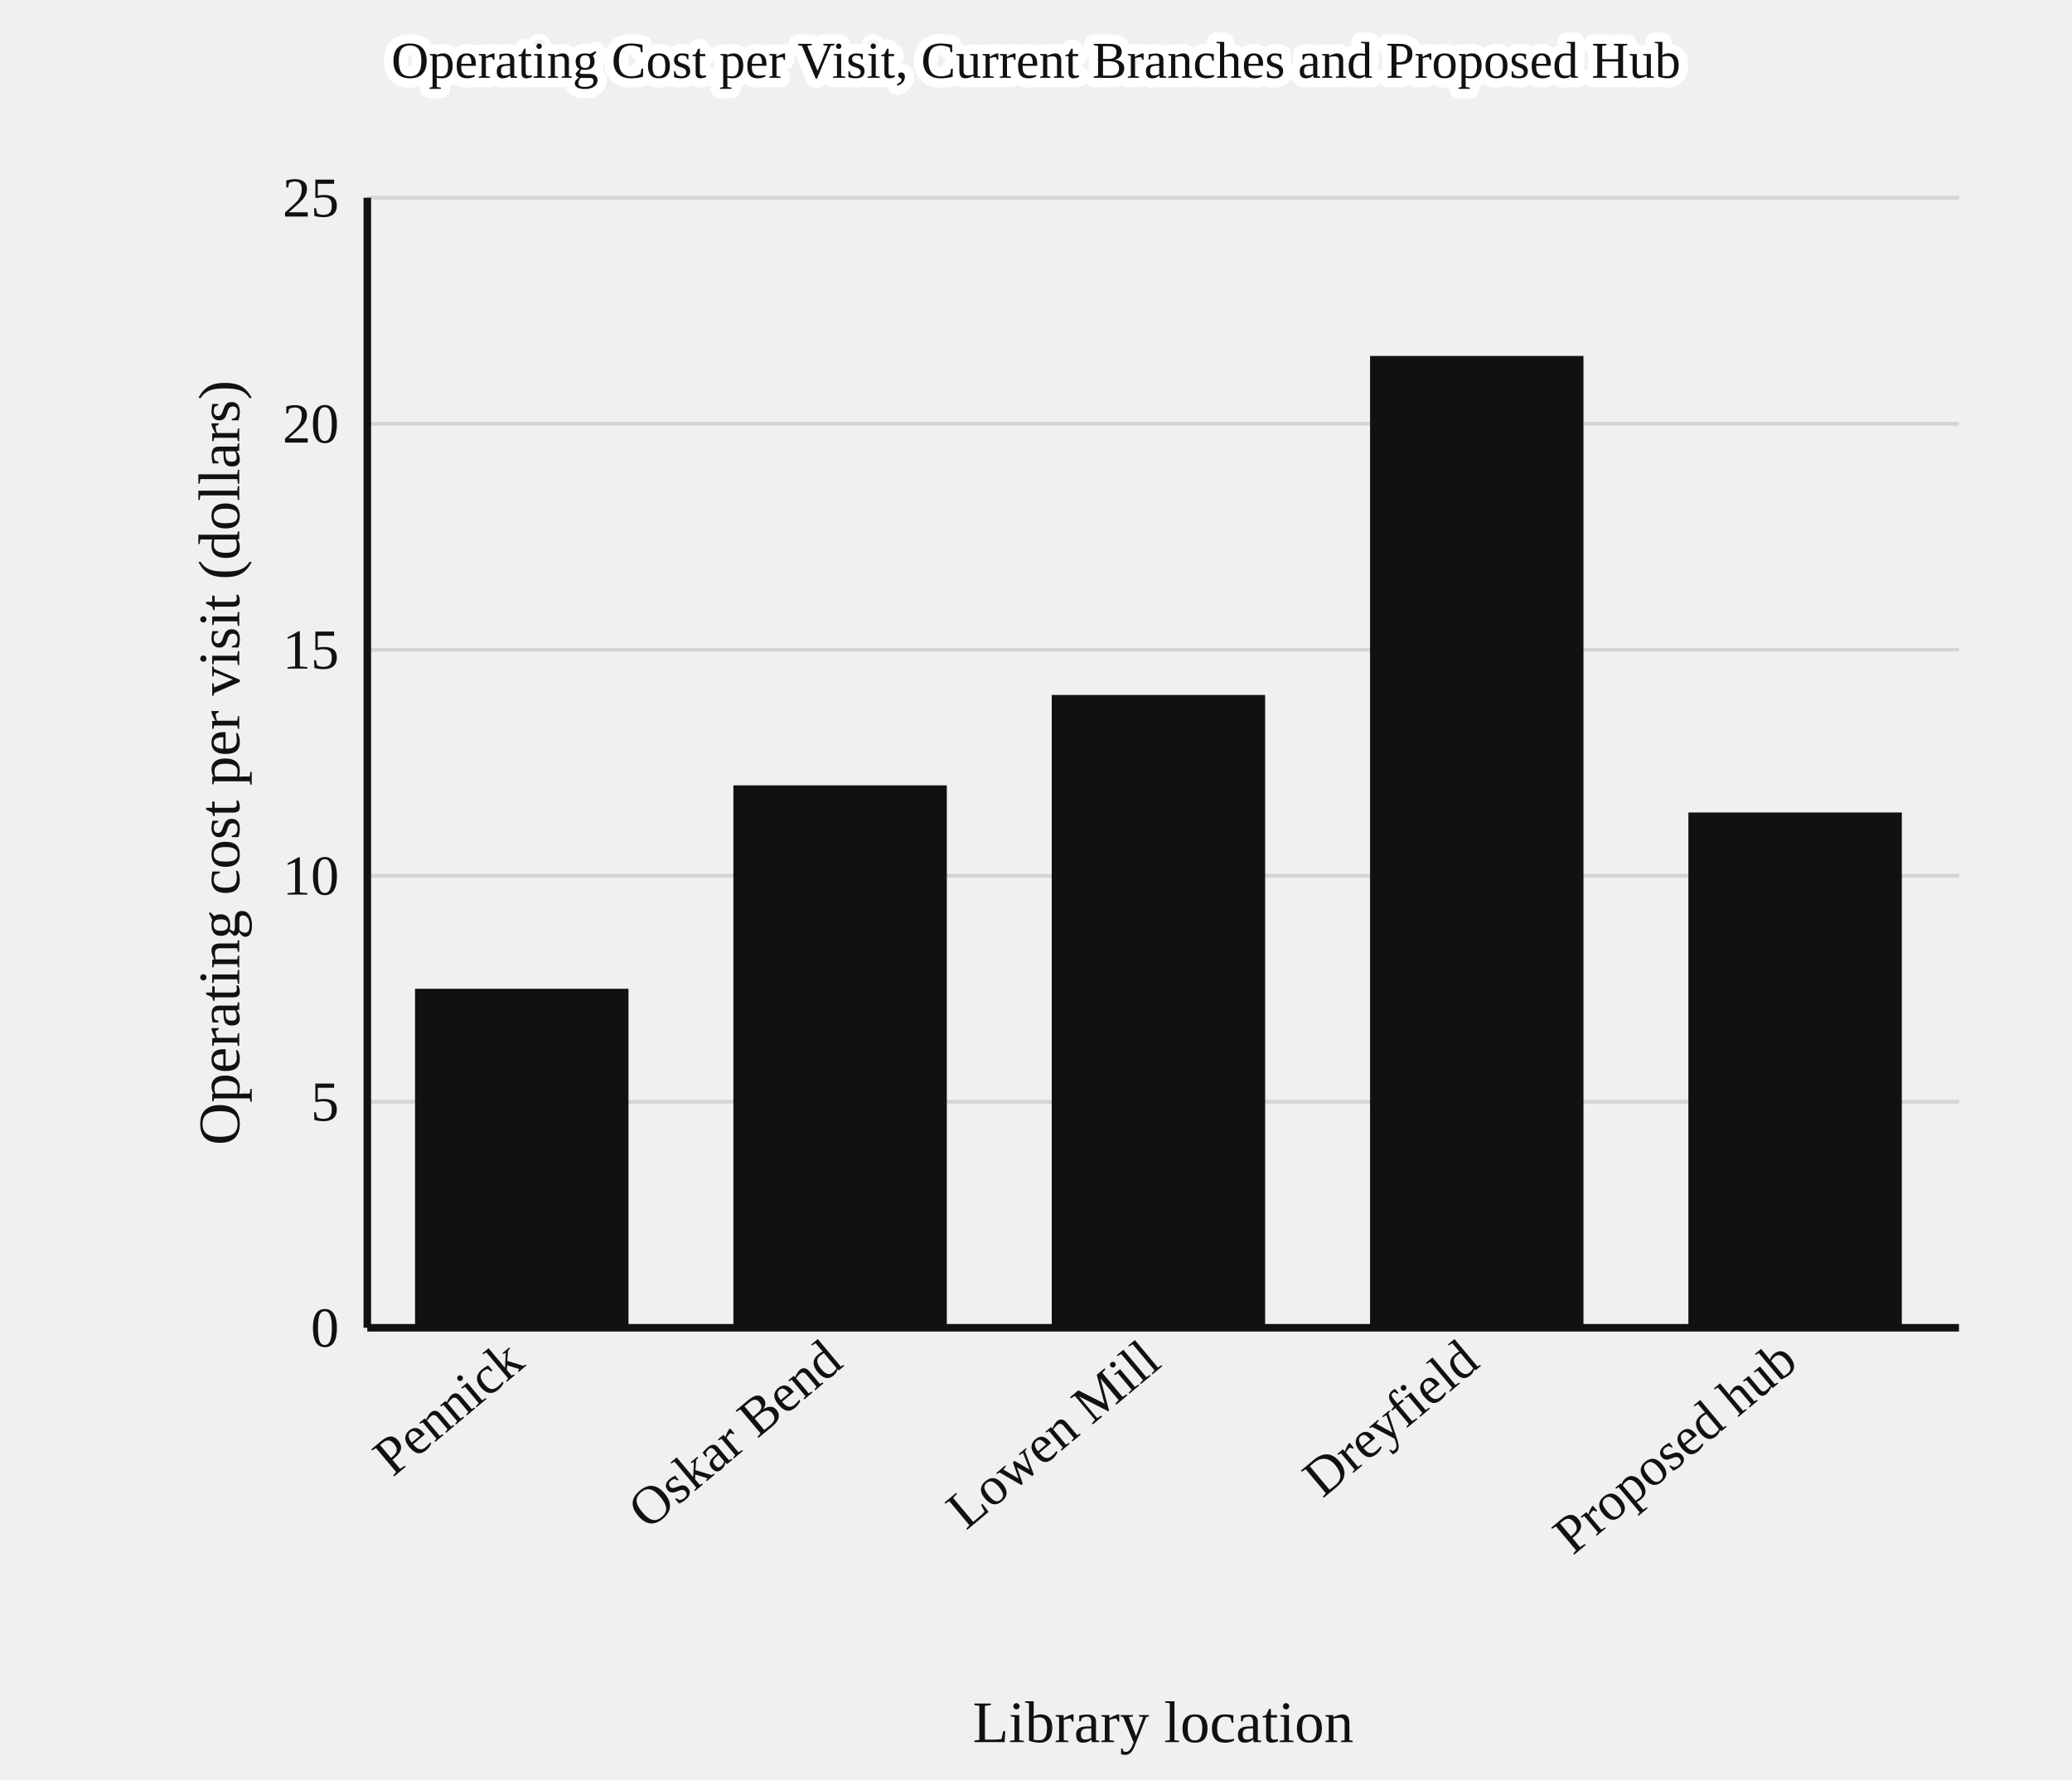
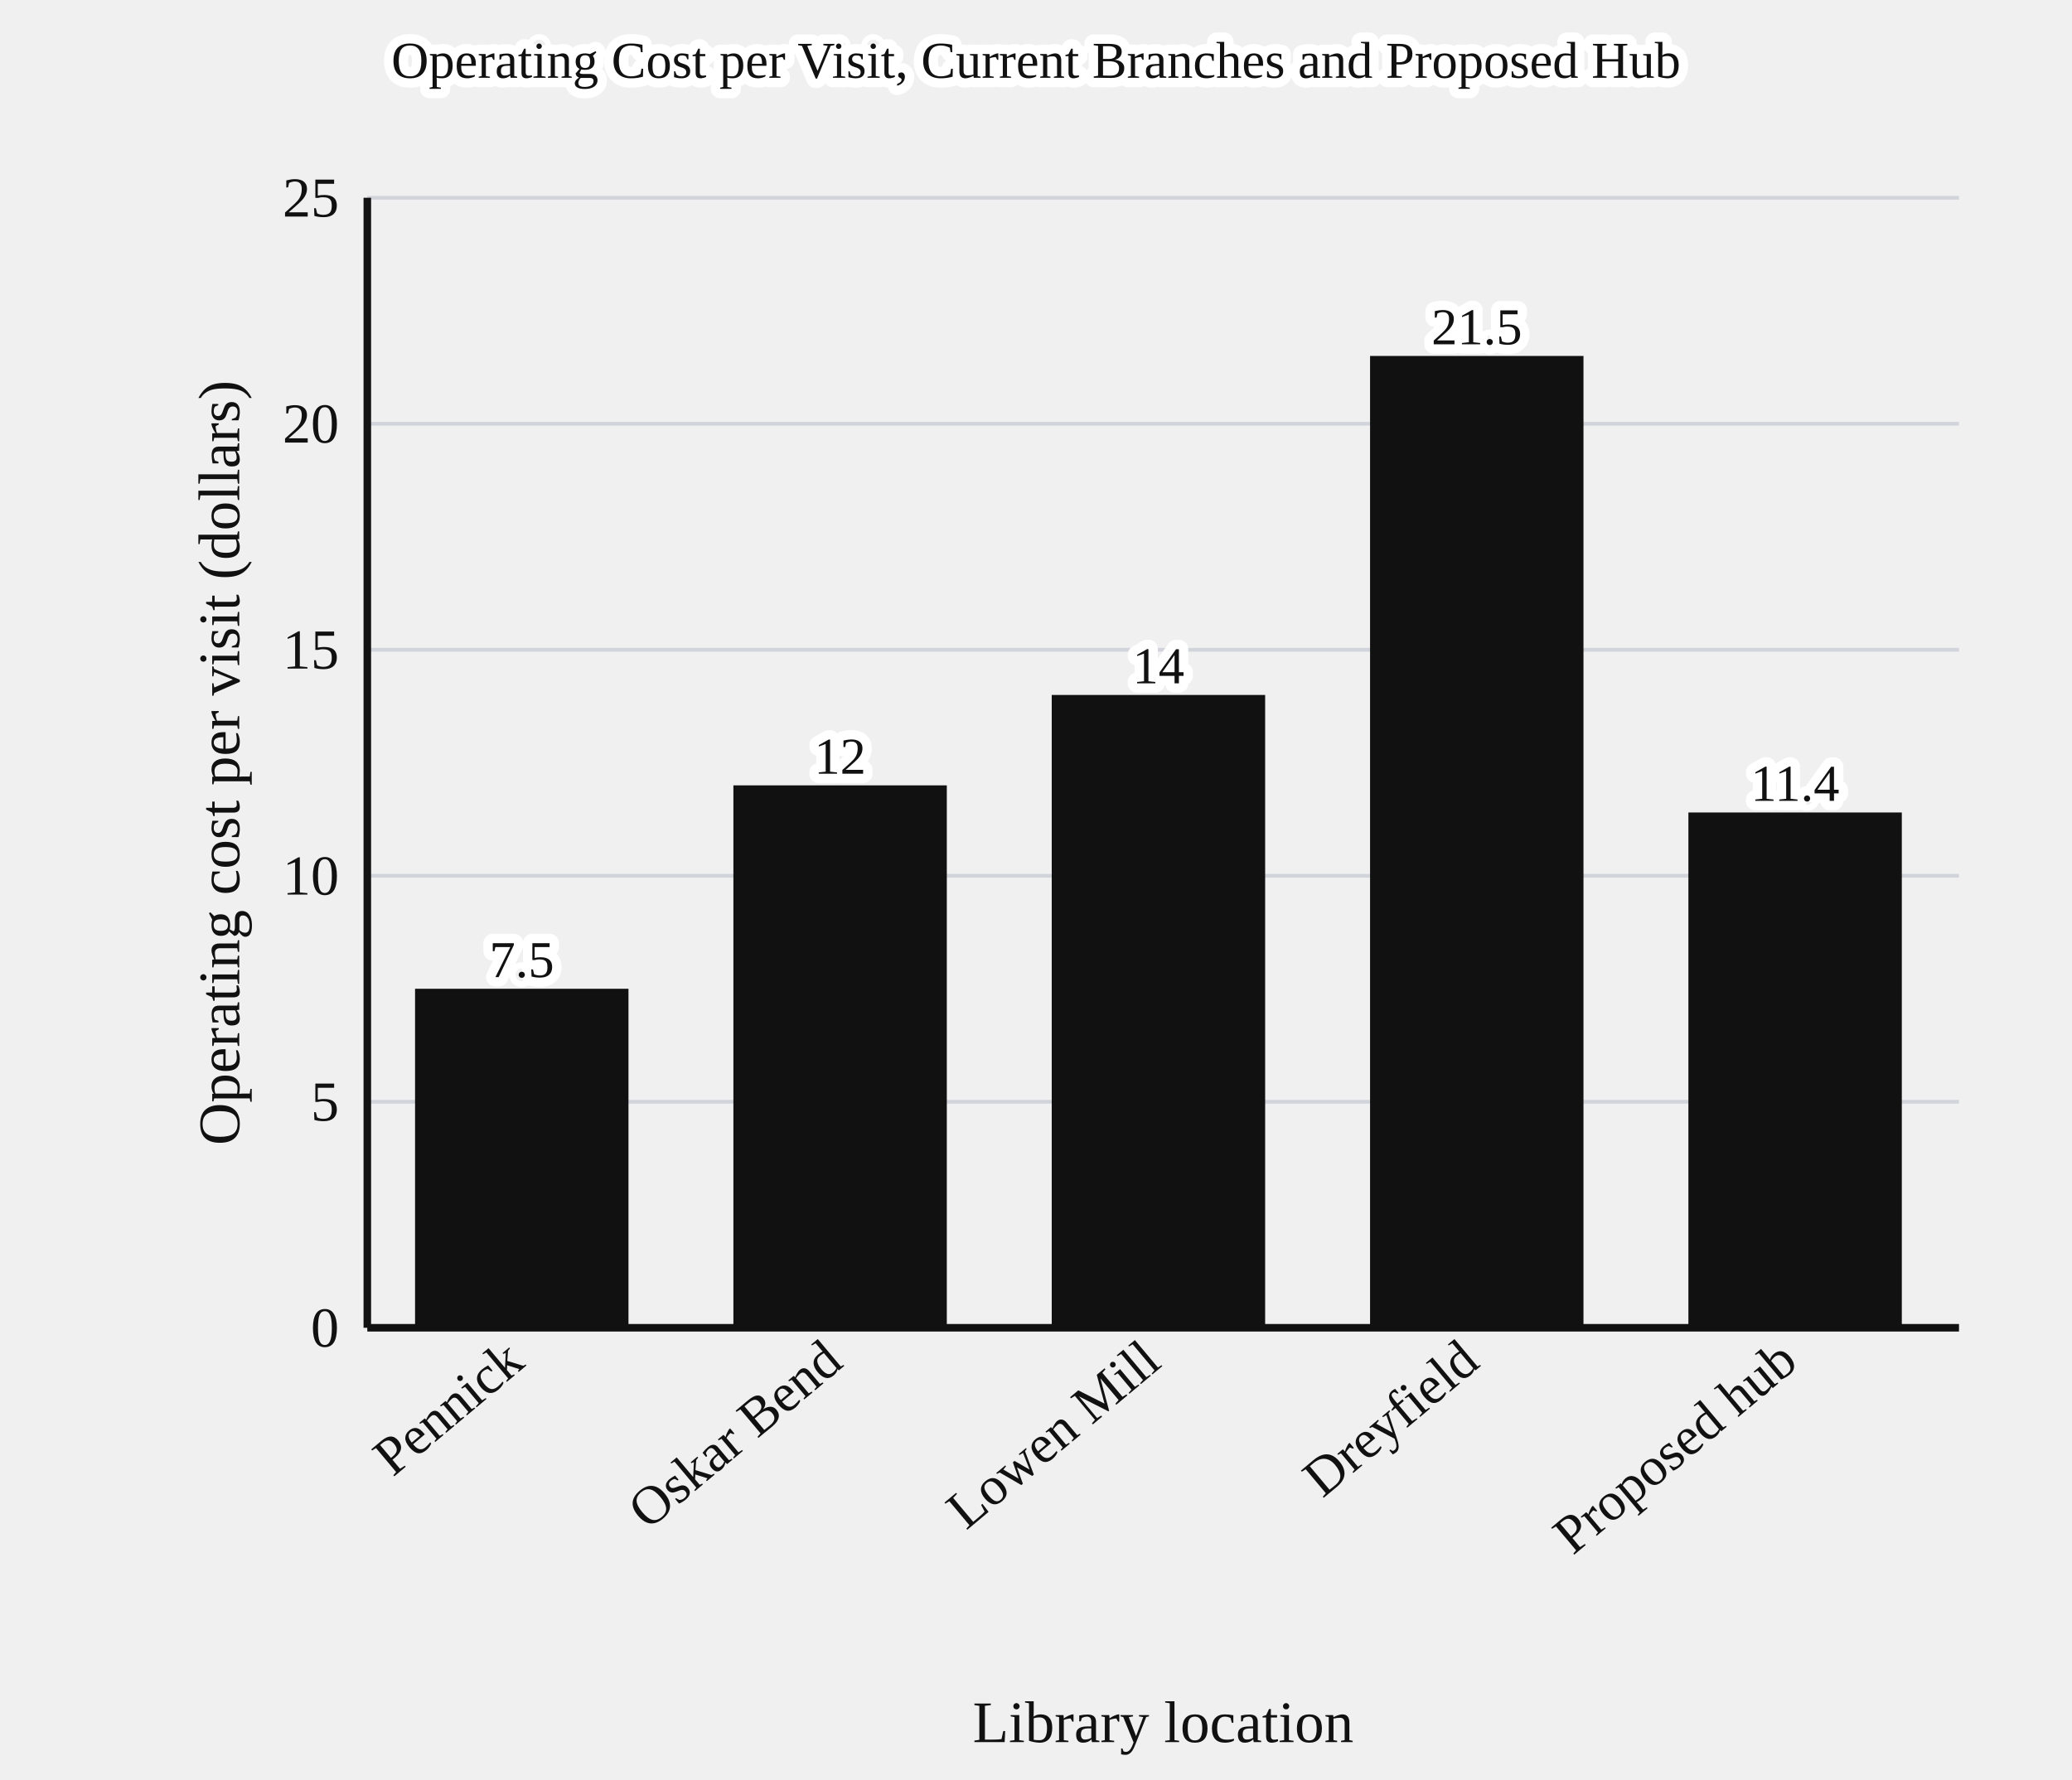
<svg xmlns="http://www.w3.org/2000/svg" viewBox="0 0 440 378" width="440" height="378" role="img" aria-label="Operating Cost per Visit, Current Branches and Proposed Hub. Bar chart. Horizontal axis: Library location. Vertical axis: Operating cost per visit (dollars). Pennick: 7.5, Oskar Bend: 12, Lowen Mill: 14, Dreyfield: 21.5, Proposed hub: 11.4." style="max-width:100%;height:auto">
  <text x="220" y="14" font-family="Georgia, 'Times New Roman', serif" font-size="11" font-style="normal" text-anchor="middle" dominant-baseline="middle" fill="#111" stroke="#fff" stroke-width="4" paint-order="stroke" stroke-linejoin="round">Operating Cost per Visit, Current Branches and Proposed Hub</text>
  <line x1="78" y1="282" x2="416" y2="282" stroke="#d1d5db" stroke-width="0.8" />
  <text x="72" y="286" font-family="Georgia, 'Times New Roman', serif" font-size="12" text-anchor="end" fill="#111">0</text>
  <line x1="78" y1="234" x2="416" y2="234" stroke="#d1d5db" stroke-width="0.8" />
  <text x="72" y="238" font-family="Georgia, 'Times New Roman', serif" font-size="12" text-anchor="end" fill="#111">5</text>
  <line x1="78" y1="186" x2="416" y2="186" stroke="#d1d5db" stroke-width="0.8" />
  <text x="72" y="190" font-family="Georgia, 'Times New Roman', serif" font-size="12" text-anchor="end" fill="#111">10</text>
  <line x1="78" y1="138" x2="416" y2="138" stroke="#d1d5db" stroke-width="0.8" />
  <text x="72" y="142" font-family="Georgia, 'Times New Roman', serif" font-size="12" text-anchor="end" fill="#111">15</text>
  <line x1="78" y1="90" x2="416" y2="90" stroke="#d1d5db" stroke-width="0.8" />
  <text x="72" y="94" font-family="Georgia, 'Times New Roman', serif" font-size="12" text-anchor="end" fill="#111">20</text>
  <line x1="78" y1="42" x2="416" y2="42" stroke="#d1d5db" stroke-width="0.8" />
  <text x="72" y="46" font-family="Georgia, 'Times New Roman', serif" font-size="12" text-anchor="end" fill="#111">25</text>
  <line x1="78" y1="42" x2="78" y2="282" stroke="#111" stroke-width="1.6" />
  <line x1="78" y1="282" x2="416" y2="282" stroke="#111" stroke-width="1.6" />
  <text transform="translate(50.8 162) rotate(-90)" font-family="Georgia, 'Times New Roman', serif" font-size="12.5" text-anchor="middle" data-axis-title="y" fill="#111">Operating cost per visit (dollars)</text>
  <text transform="translate(111.8 290) rotate(-40)" font-family="Georgia, 'Times New Roman', serif" font-size="11.5" text-anchor="end" fill="#111">Pennick</text>
  <text transform="translate(179.4 290) rotate(-40)" font-family="Georgia, 'Times New Roman', serif" font-size="11.5" text-anchor="end" fill="#111">Oskar Bend</text>
  <text transform="translate(247 290) rotate(-40)" font-family="Georgia, 'Times New Roman', serif" font-size="11.5" text-anchor="end" fill="#111">Lowen Mill</text>
  <text transform="translate(314.6 290) rotate(-40)" font-family="Georgia, 'Times New Roman', serif" font-size="11.5" text-anchor="end" fill="#111">Dreyfield</text>
  <text transform="translate(382.2 290) rotate(-40)" font-family="Georgia, 'Times New Roman', serif" font-size="11.5" text-anchor="end" fill="#111">Proposed hub</text>
  <text x="247" y="370" font-family="Georgia, 'Times New Roman', serif" font-size="12.5" text-anchor="middle" data-axis-title="x" fill="#111">Library location</text>
  <rect x="88.14" y="210" width="45.32" height="72" fill="#111" />
+   <text x="110.8" y="205" font-family="Georgia, 'Times New Roman', serif" font-size="11" font-style="normal" text-anchor="middle" dominant-baseline="middle" fill="#111" stroke="#fff" stroke-width="4" paint-order="stroke" stroke-linejoin="round">7.5</text>
  <rect x="155.74" y="166.8" width="45.32" height="115.2" fill="#111" />
+   <text x="178.4" y="161.8" font-family="Georgia, 'Times New Roman', serif" font-size="11" font-style="normal" text-anchor="middle" dominant-baseline="middle" fill="#111" stroke="#fff" stroke-width="4" paint-order="stroke" stroke-linejoin="round">12</text>
  <rect x="223.34" y="147.6" width="45.32" height="134.4" fill="#111" />
+   <text x="246" y="142.6" font-family="Georgia, 'Times New Roman', serif" font-size="11" font-style="normal" text-anchor="middle" dominant-baseline="middle" fill="#111" stroke="#fff" stroke-width="4" paint-order="stroke" stroke-linejoin="round">14</text>
  <rect x="290.94" y="75.6" width="45.32" height="206.4" fill="#111" />
+   <text x="313.6" y="70.6" font-family="Georgia, 'Times New Roman', serif" font-size="11" font-style="normal" text-anchor="middle" dominant-baseline="middle" fill="#111" stroke="#fff" stroke-width="4" paint-order="stroke" stroke-linejoin="round">21.5</text>
  <rect x="358.54" y="172.56" width="45.32" height="109.44" fill="#111" />
+   <text x="381.2" y="167.56" font-family="Georgia, 'Times New Roman', serif" font-size="11" font-style="normal" text-anchor="middle" dominant-baseline="middle" fill="#111" stroke="#fff" stroke-width="4" paint-order="stroke" stroke-linejoin="round">11.4</text>
</svg>
